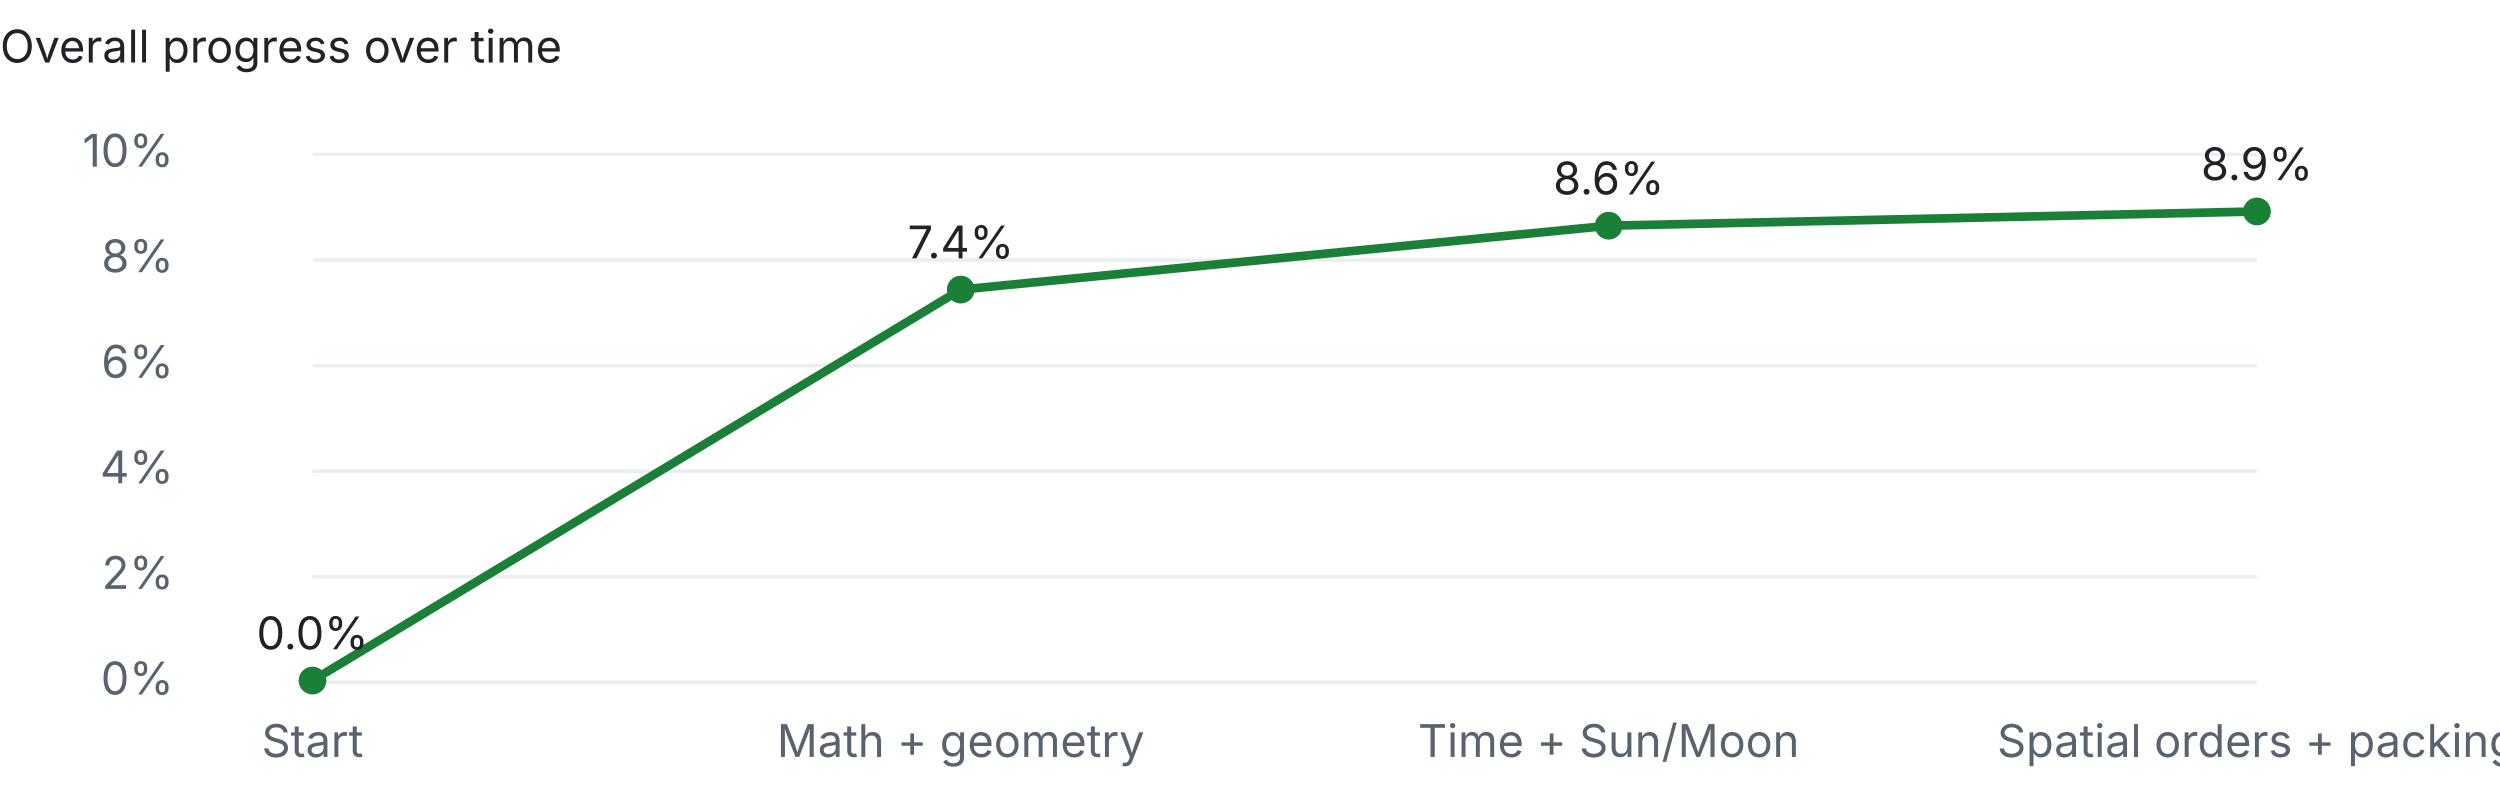
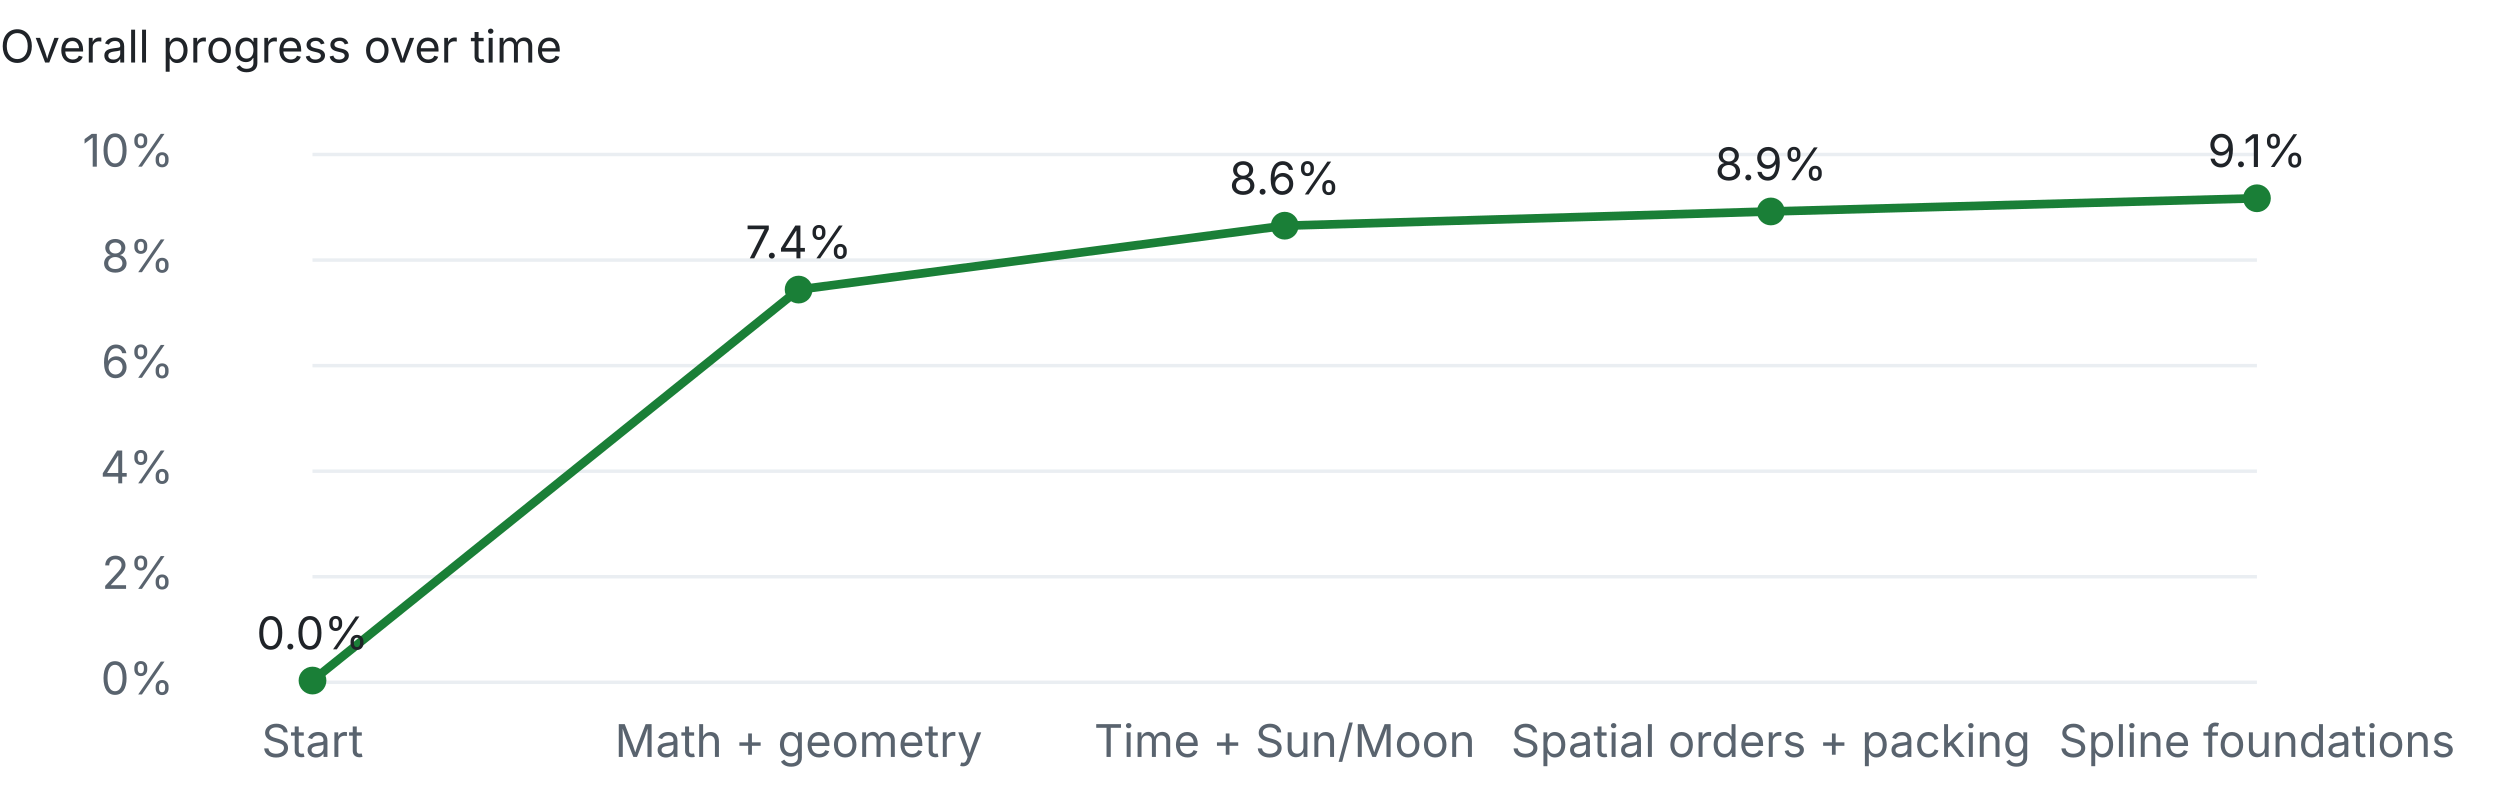
<svg xmlns="http://www.w3.org/2000/svg" width="720" height="230" viewBox="0 0 720 230">
  <style>text{font:13px system-ui,-apple-system,Segoe UI,sans-serif;fill:#1f2328}.dim{fill:#59636e}.bg{fill:#eaeef2}.done{fill:#1a7f37}.part{fill:#d4a72c}@media (prefers-color-scheme:dark){text{fill:#e6edf3}.dim{fill:#9198a1}.bg{fill:#30363d}.done{fill:#3fb950}}</style>
  <text x="0" y="18" font-weight="600">Overall progress over time</text>
  <rect class="bg" x="90" y="196.0" width="560" height="1" />
  <text class="dim" x="50" y="200.0" text-anchor="end">0%</text>
  <rect class="bg" x="90" y="165.6" width="560" height="1" />
  <text class="dim" x="50" y="169.6" text-anchor="end">2%</text>
  <rect class="bg" x="90" y="135.2" width="560" height="1" />
  <text class="dim" x="50" y="139.2" text-anchor="end">4%</text>
  <rect class="bg" x="90" y="104.8" width="560" height="1" />
  <text class="dim" x="50" y="108.8" text-anchor="end">6%</text>
  <rect class="bg" x="90" y="74.4" width="560" height="1" />
  <text class="dim" x="50" y="78.4" text-anchor="end">8%</text>
  <rect class="bg" x="90" y="44.0" width="560" height="1" />
  <text class="dim" x="50" y="48.0" text-anchor="end">10%</text>
-   <polyline points="90.0,196.0 276.7,83.4 463.3,65.0 650.0,60.9" fill="none" stroke="#1a7f37" stroke-width="2.5" />
+   <polyline points="90.0,196.0 230.0,83.4 370.0,65.0 510.0,60.9 650.0,57.1" fill="none" stroke="#1a7f37" stroke-width="2.5" />
  <circle class="done" cx="90.0" cy="196.0" r="4" />
  <text class="dim" x="90.0" y="218" text-anchor="middle">Start</text>
  <text x="90.0" y="187.0" text-anchor="middle">0.0%</text>
-   <circle class="done" cx="276.7" cy="83.4" r="4" />
-   <text class="dim" x="276.7" y="218" text-anchor="middle">Math + geometry</text>
-   <text x="276.7" y="74.4" text-anchor="middle">7.4%</text>
-   <circle class="done" cx="463.3" cy="65.0" r="4" />
-   <text class="dim" x="463.3" y="218" text-anchor="middle">Time + Sun/Moon</text>
-   <text x="463.3" y="56.0" text-anchor="middle">8.6%</text>
-   <circle class="done" cx="650.0" cy="60.9" r="4" />
-   <text class="dim" x="650.0" y="218" text-anchor="middle">Spatial orders + packing</text>
-   <text x="650.0" y="51.9" text-anchor="middle">8.9%</text>
+   <circle class="done" cx="230.0" cy="83.4" r="4" />
+   <text class="dim" x="230.0" y="218" text-anchor="middle">Math + geometry</text>
+   <text x="230.0" y="74.4" text-anchor="middle">7.4%</text>
+   <circle class="done" cx="370.0" cy="65.0" r="4" />
+   <text class="dim" x="370.0" y="218" text-anchor="middle">Time + Sun/Moon</text>
+   <text x="370.0" y="56.0" text-anchor="middle">8.6%</text>
+   <circle class="done" cx="510.0" cy="60.9" r="4" />
+   <text class="dim" x="510.0" y="218" text-anchor="middle">Spatial orders + packing</text>
+   <text x="510.0" y="51.9" text-anchor="middle">8.9%</text>
+   <circle class="done" cx="650.0" cy="57.1" r="4" />
+   <text class="dim" x="650.0" y="218" text-anchor="middle">Spline foundations</text>
+   <text x="650.0" y="48.1" text-anchor="middle">9.1%</text>
</svg>
